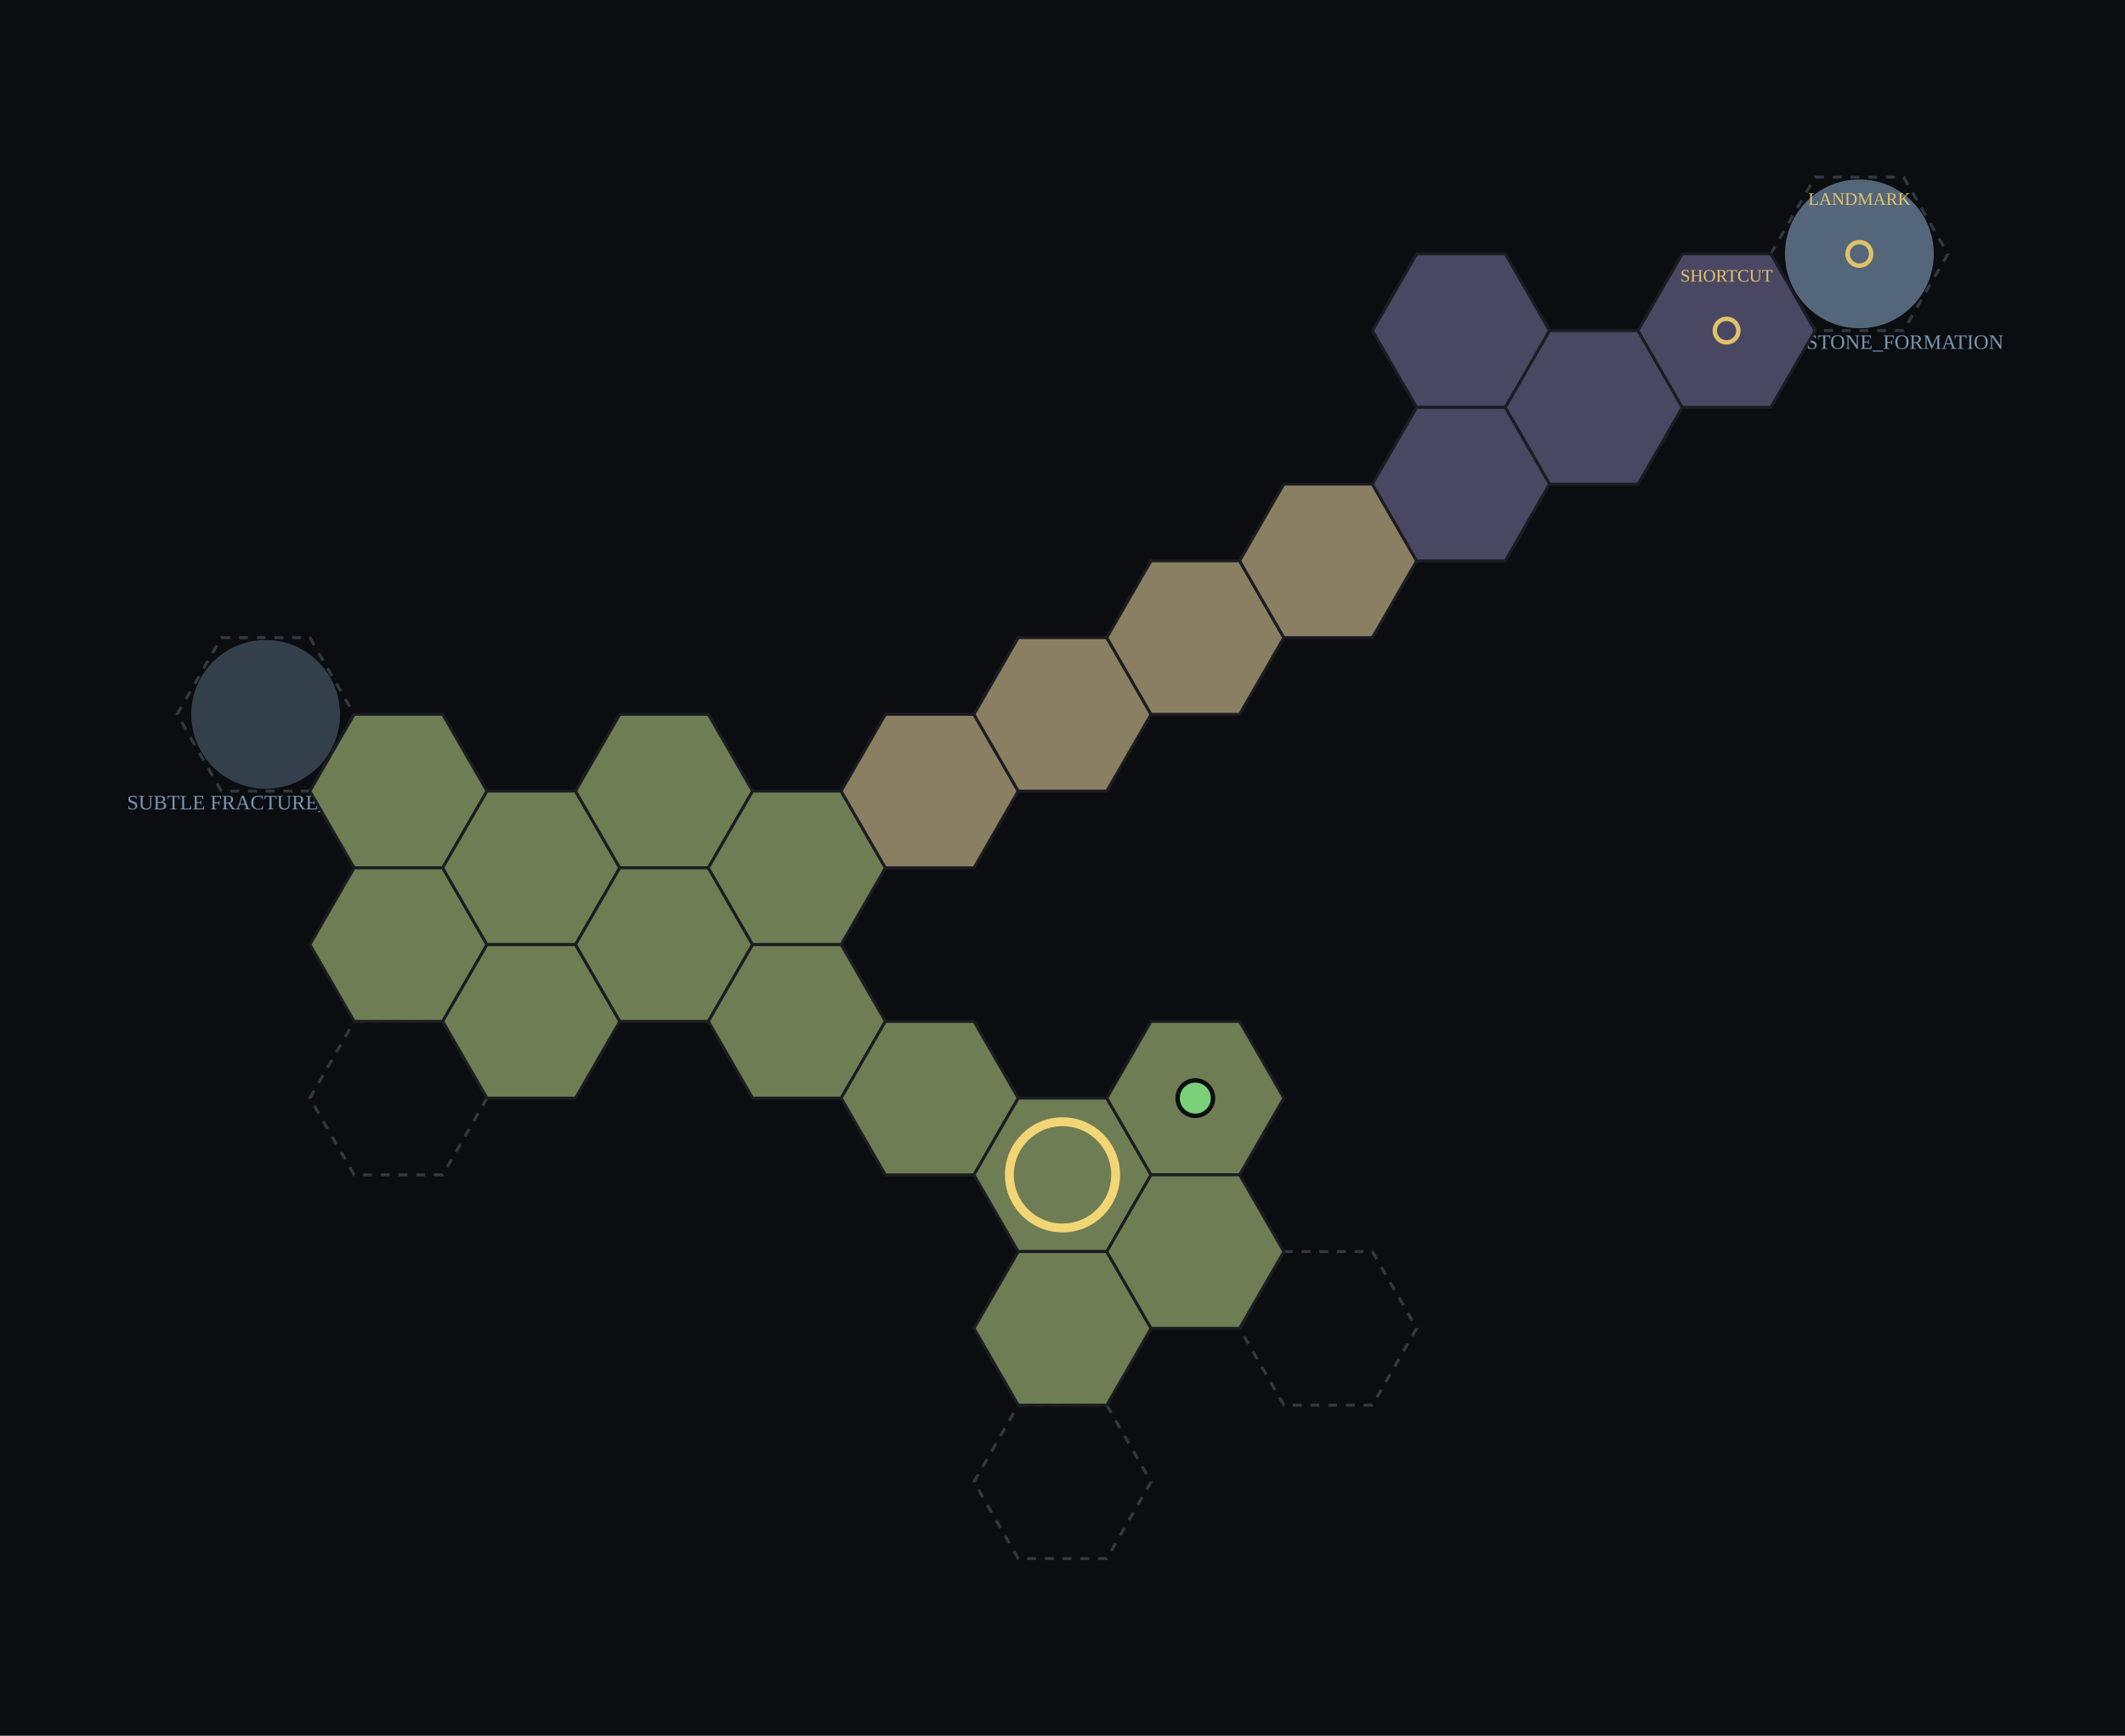
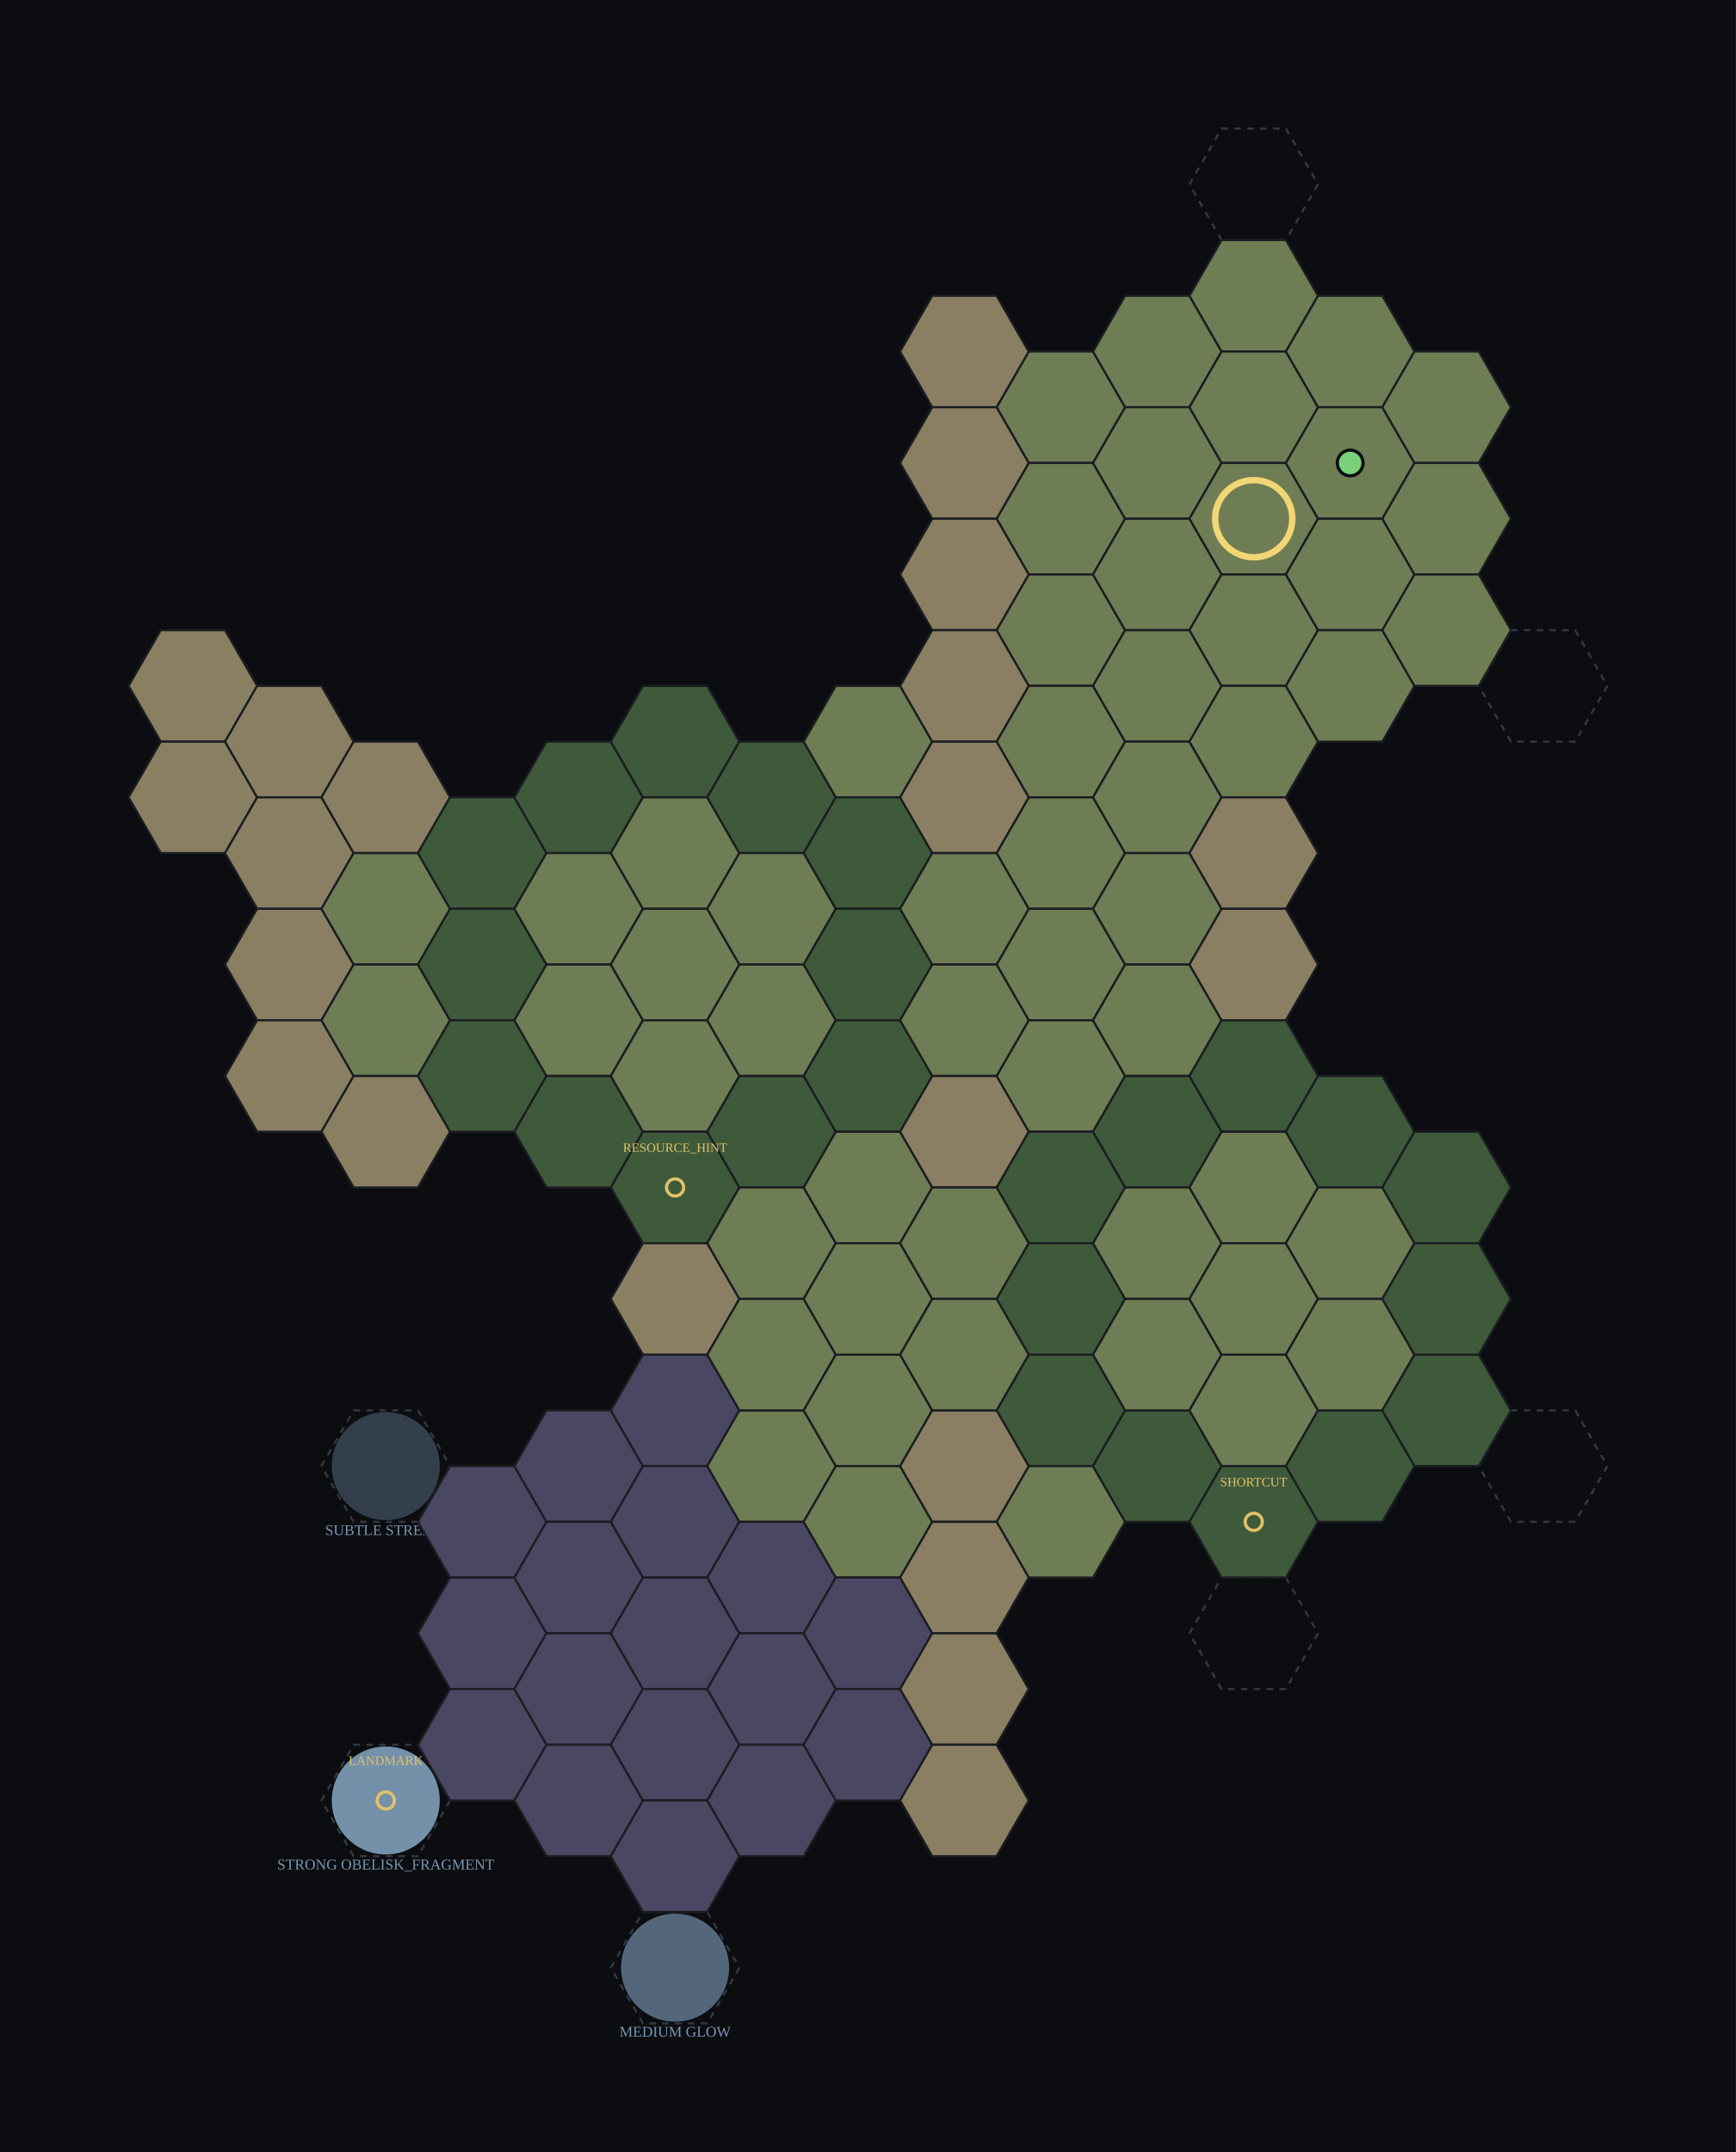
- <svg xmlns="http://www.w3.org/2000/svg" viewBox="-60.0 -60.0 720.0 588.0" width="720" height="588">
-   <rect x="-60.0" y="-60.0" width="720.0" height="588.0" fill="#0b0d11" />
-   <polygon points="15.0,156.0 45.0,156.0 60.0,182.0 45.0,208.0 15.0,208.0 0.0,182.0" fill="none" stroke="#5b6470" stroke-width="1" stroke-dasharray="3 3" opacity="0.5" />
-   <polygon points="555.0,0.0 585.0,0.0 600.0,26.0 585.0,52.0 555.0,52.0 540.0,26.0" fill="none" stroke="#5b6470" stroke-width="1" stroke-dasharray="3 3" opacity="0.5" />
-   <polygon points="60.0,286.0 90.0,286.0 105.0,312.0 90.0,338.0 60.0,338.0 45.0,312.0" fill="none" stroke="#5b6470" stroke-width="1" stroke-dasharray="3 3" opacity="0.5" />
-   <polygon points="285.0,416.0 315.0,416.0 330.0,442.0 315.0,468.0 285.0,468.0 270.0,442.0" fill="none" stroke="#5b6470" stroke-width="1" stroke-dasharray="3 3" opacity="0.5" />
-   <polygon points="375.0,364.0 405.0,364.0 420.0,390.0 405.0,416.0 375.0,416.0 360.0,390.0" fill="none" stroke="#5b6470" stroke-width="1" stroke-dasharray="3 3" opacity="0.5" />
-   <circle cx="570.0" cy="26.0" r="25.2" fill="rgba(158,195,228,0.5)" />
-   <text x="570.0" y="58.2" text-anchor="middle" font-size="7" fill="#9ec3e4" opacity="0.75">MEDIUM STONE_FORMATION</text>
-   <circle cx="30.0" cy="182.0" r="25.2" fill="rgba(158,195,228,0.28)" />
-   <text x="30.0" y="214.2" text-anchor="middle" font-size="7" fill="#9ec3e4" opacity="0.75">SUBTLE FRACTURE_SIGNAL</text>
-   <polygon points="60.0,182.0 90.0,182.0 105.0,208.0 90.0,234.0 60.0,234.0 45.0,208.0" fill="#6f7d54" stroke="#1b1d22" stroke-width="1" />
-   <polygon points="60.0,234.0 90.0,234.0 105.0,260.0 90.0,286.0 60.0,286.0 45.0,260.0" fill="#6f7d54" stroke="#1b1d22" stroke-width="1" />
-   <polygon points="465.0,52.0 495.0,52.0 510.0,78.0 495.0,104.0 465.0,104.0 450.0,78.0" fill="#4a4763" stroke="#1b1d22" stroke-width="1" />
-   <polygon points="510.0,26.0 540.0,26.0 555.0,52.0 540.0,78.0 510.0,78.0 495.0,52.0" fill="#4a4763" stroke="#1b1d22" stroke-width="1" />
-   <polygon points="105.0,208.0 135.0,208.0 150.0,234.0 135.0,260.0 105.0,260.0 90.0,234.0" fill="#6f7d54" stroke="#1b1d22" stroke-width="1" />
-   <polygon points="105.0,260.0 135.0,260.0 150.0,286.0 135.0,312.0 105.0,312.0 90.0,286.0" fill="#6f7d54" stroke="#1b1d22" stroke-width="1" />
-   <polygon points="150.0,182.0 180.0,182.0 195.0,208.0 180.0,234.0 150.0,234.0 135.0,208.0" fill="#6f7d54" stroke="#1b1d22" stroke-width="1" />
-   <polygon points="150.0,234.0 180.0,234.0 195.0,260.0 180.0,286.0 150.0,286.0 135.0,260.0" fill="#6f7d54" stroke="#1b1d22" stroke-width="1" />
-   <polygon points="195.0,208.0 225.0,208.0 240.0,234.0 225.0,260.0 195.0,260.0 180.0,234.0" fill="#6f7d54" stroke="#1b1d22" stroke-width="1" />
-   <polygon points="195.0,260.0 225.0,260.0 240.0,286.0 225.0,312.0 195.0,312.0 180.0,286.0" fill="#6f7d54" stroke="#1b1d22" stroke-width="1" />
-   <polygon points="240.0,182.0 270.0,182.0 285.0,208.0 270.0,234.0 240.0,234.0 225.0,208.0" fill="#8a7f63" stroke="#1b1d22" stroke-width="1" />
+ <svg xmlns="http://www.w3.org/2000/svg" viewBox="-15.0 -112.0 810.0 1004.0" width="810" height="1004">
+   <rect x="-15.0" y="-112.0" width="810.0" height="1004.0" fill="#0b0d11" />
+   <polygon points="555.0,-52.0 585.0,-52.0 600.0,-26.0 585.0,0.0 555.0,0.0 540.0,-26.0" fill="none" stroke="#5b6470" stroke-width="1" stroke-dasharray="3 3" opacity="0.5" />
+   <polygon points="555.0,624.0 585.0,624.0 600.0,650.0 585.0,676.0 555.0,676.0 540.0,650.0" fill="none" stroke="#5b6470" stroke-width="1" stroke-dasharray="3 3" opacity="0.5" />
+   <polygon points="690.0,546.0 720.0,546.0 735.0,572.0 720.0,598.0 690.0,598.0 675.0,572.0" fill="none" stroke="#5b6470" stroke-width="1" stroke-dasharray="3 3" opacity="0.5" />
+   <polygon points="690.0,182.0 720.0,182.0 735.0,208.0 720.0,234.0 690.0,234.0 675.0,208.0" fill="none" stroke="#5b6470" stroke-width="1" stroke-dasharray="3 3" opacity="0.5" />
+   <polygon points="150.0,546.0 180.0,546.0 195.0,572.0 180.0,598.0 150.0,598.0 135.0,572.0" fill="none" stroke="#5b6470" stroke-width="1" stroke-dasharray="3 3" opacity="0.5" />
+   <polygon points="150.0,702.0 180.0,702.0 195.0,728.0 180.0,754.0 150.0,754.0 135.0,728.0" fill="none" stroke="#5b6470" stroke-width="1" stroke-dasharray="3 3" opacity="0.5" />
+   <polygon points="285.0,780.0 315.0,780.0 330.0,806.0 315.0,832.0 285.0,832.0 270.0,806.0" fill="none" stroke="#5b6470" stroke-width="1" stroke-dasharray="3 3" opacity="0.5" />
+   <circle cx="165.0" cy="728.0" r="25.2" fill="rgba(158,195,228,0.72)" />
+   <text x="165.0" y="760.2" text-anchor="middle" font-size="7" fill="#9ec3e4" opacity="0.75">STRONG OBELISK_FRAGMENT</text>
+   <circle cx="300.0" cy="806.0" r="25.2" fill="rgba(158,195,228,0.5)" />
+   <text x="300.0" y="838.2" text-anchor="middle" font-size="7" fill="#9ec3e4" opacity="0.75">MEDIUM GLOW</text>
+   <circle cx="165.0" cy="572.0" r="25.2" fill="rgba(158,195,228,0.28)" />
+   <text x="165.0" y="604.2" text-anchor="middle" font-size="7" fill="#9ec3e4" opacity="0.75">SUBTLE STREAM</text>
+   <polygon points="60.0,182.0 90.0,182.0 105.0,208.0 90.0,234.0 60.0,234.0 45.0,208.0" fill="#8a7f63" stroke="#1b1d22" stroke-width="1" />
+   <polygon points="60.0,234.0 90.0,234.0 105.0,260.0 90.0,286.0 60.0,286.0 45.0,260.0" fill="#8a7f63" stroke="#1b1d22" stroke-width="1" />
+   <polygon points="465.0,52.0 495.0,52.0 510.0,78.0 495.0,104.0 465.0,104.0 450.0,78.0" fill="#6f7d54" stroke="#1b1d22" stroke-width="1" />
+   <polygon points="465.0,520.0 495.0,520.0 510.0,546.0 495.0,572.0 465.0,572.0 450.0,546.0" fill="#3f5a3a" stroke="#1b1d22" stroke-width="1" />
+   <polygon points="465.0,572.0 495.0,572.0 510.0,598.0 495.0,624.0 465.0,624.0 450.0,598.0" fill="#6f7d54" stroke="#1b1d22" stroke-width="1" />
+   <polygon points="465.0,104.0 495.0,104.0 510.0,130.0 495.0,156.0 465.0,156.0 450.0,130.0" fill="#6f7d54" stroke="#1b1d22" stroke-width="1" />
+   <polygon points="465.0,156.0 495.0,156.0 510.0,182.0 495.0,208.0 465.0,208.0 450.0,182.0" fill="#6f7d54" stroke="#1b1d22" stroke-width="1" />
+   <polygon points="465.0,208.0 495.0,208.0 510.0,234.0 495.0,260.0 465.0,260.0 450.0,234.0" fill="#6f7d54" stroke="#1b1d22" stroke-width="1" />
+   <polygon points="465.0,260.0 495.0,260.0 510.0,286.0 495.0,312.0 465.0,312.0 450.0,286.0" fill="#6f7d54" stroke="#1b1d22" stroke-width="1" />
+   <polygon points="465.0,312.0 495.0,312.0 510.0,338.0 495.0,364.0 465.0,364.0 450.0,338.0" fill="#6f7d54" stroke="#1b1d22" stroke-width="1" />
+   <polygon points="465.0,364.0 495.0,364.0 510.0,390.0 495.0,416.0 465.0,416.0 450.0,390.0" fill="#6f7d54" stroke="#1b1d22" stroke-width="1" />
+   <polygon points="465.0,416.0 495.0,416.0 510.0,442.0 495.0,468.0 465.0,468.0 450.0,442.0" fill="#3f5a3a" stroke="#1b1d22" stroke-width="1" />
+   <polygon points="465.0,468.0 495.0,468.0 510.0,494.0 495.0,520.0 465.0,520.0 450.0,494.0" fill="#3f5a3a" stroke="#1b1d22" stroke-width="1" />
+   <polygon points="510.0,26.0 540.0,26.0 555.0,52.0 540.0,78.0 510.0,78.0 495.0,52.0" fill="#6f7d54" stroke="#1b1d22" stroke-width="1" />
+   <polygon points="510.0,78.0 540.0,78.0 555.0,104.0 540.0,130.0 510.0,130.0 495.0,104.0" fill="#6f7d54" stroke="#1b1d22" stroke-width="1" />
+   <polygon points="510.0,546.0 540.0,546.0 555.0,572.0 540.0,598.0 510.0,598.0 495.0,572.0" fill="#3f5a3a" stroke="#1b1d22" stroke-width="1" />
+   <polygon points="510.0,130.0 540.0,130.0 555.0,156.0 540.0,182.0 510.0,182.0 495.0,156.0" fill="#6f7d54" stroke="#1b1d22" stroke-width="1" />
+   <polygon points="510.0,182.0 540.0,182.0 555.0,208.0 540.0,234.0 510.0,234.0 495.0,208.0" fill="#6f7d54" stroke="#1b1d22" stroke-width="1" />
+   <polygon points="510.0,234.0 540.0,234.0 555.0,260.0 540.0,286.0 510.0,286.0 495.0,260.0" fill="#6f7d54" stroke="#1b1d22" stroke-width="1" />
+   <polygon points="510.0,286.0 540.0,286.0 555.0,312.0 540.0,338.0 510.0,338.0 495.0,312.0" fill="#6f7d54" stroke="#1b1d22" stroke-width="1" />
+   <polygon points="510.0,338.0 540.0,338.0 555.0,364.0 540.0,390.0 510.0,390.0 495.0,364.0" fill="#6f7d54" stroke="#1b1d22" stroke-width="1" />
+   <polygon points="510.0,390.0 540.0,390.0 555.0,416.0 540.0,442.0 510.0,442.0 495.0,416.0" fill="#3f5a3a" stroke="#1b1d22" stroke-width="1" />
+   <polygon points="510.0,442.0 540.0,442.0 555.0,468.0 540.0,494.0 510.0,494.0 495.0,468.0" fill="#6f7d54" stroke="#1b1d22" stroke-width="1" />
+   <polygon points="510.0,494.0 540.0,494.0 555.0,520.0 540.0,546.0 510.0,546.0 495.0,520.0" fill="#6f7d54" stroke="#1b1d22" stroke-width="1" />
+   <polygon points="555.0,0.0 585.0,0.0 600.0,26.0 585.0,52.0 555.0,52.0 540.0,26.0" fill="#6f7d54" stroke="#1b1d22" stroke-width="1" />
+   <polygon points="555.0,52.0 585.0,52.0 600.0,78.0 585.0,104.0 555.0,104.0 540.0,78.0" fill="#6f7d54" stroke="#1b1d22" stroke-width="1" />
+   <polygon points="555.0,520.0 585.0,520.0 600.0,546.0 585.0,572.0 555.0,572.0 540.0,546.0" fill="#6f7d54" stroke="#1b1d22" stroke-width="1" />
+   <polygon points="555.0,572.0 585.0,572.0 600.0,598.0 585.0,624.0 555.0,624.0 540.0,598.0" fill="#3f5a3a" stroke="#1b1d22" stroke-width="1" />
+   <polygon points="555.0,104.0 585.0,104.0 600.0,130.0 585.0,156.0 555.0,156.0 540.0,130.0" fill="#6f7d54" stroke="#1b1d22" stroke-width="1" />
+   <polygon points="555.0,156.0 585.0,156.0 600.0,182.0 585.0,208.0 555.0,208.0 540.0,182.0" fill="#6f7d54" stroke="#1b1d22" stroke-width="1" />
+   <polygon points="555.0,208.0 585.0,208.0 600.0,234.0 585.0,260.0 555.0,260.0 540.0,234.0" fill="#6f7d54" stroke="#1b1d22" stroke-width="1" />
+   <polygon points="555.0,260.0 585.0,260.0 600.0,286.0 585.0,312.0 555.0,312.0 540.0,286.0" fill="#8a7f63" stroke="#1b1d22" stroke-width="1" />
+   <polygon points="555.0,312.0 585.0,312.0 600.0,338.0 585.0,364.0 555.0,364.0 540.0,338.0" fill="#8a7f63" stroke="#1b1d22" stroke-width="1" />
+   <polygon points="555.0,364.0 585.0,364.0 600.0,390.0 585.0,416.0 555.0,416.0 540.0,390.0" fill="#3f5a3a" stroke="#1b1d22" stroke-width="1" />
+   <polygon points="555.0,416.0 585.0,416.0 600.0,442.0 585.0,468.0 555.0,468.0 540.0,442.0" fill="#6f7d54" stroke="#1b1d22" stroke-width="1" />
+   <polygon points="555.0,468.0 585.0,468.0 600.0,494.0 585.0,520.0 555.0,520.0 540.0,494.0" fill="#6f7d54" stroke="#1b1d22" stroke-width="1" />
+   <polygon points="600.0,26.0 630.0,26.0 645.0,52.0 630.0,78.0 600.0,78.0 585.0,52.0" fill="#6f7d54" stroke="#1b1d22" stroke-width="1" />
+   <polygon points="600.0,78.0 630.0,78.0 645.0,104.0 630.0,130.0 600.0,130.0 585.0,104.0" fill="#6f7d54" stroke="#1b1d22" stroke-width="1" />
+   <polygon points="600.0,546.0 630.0,546.0 645.0,572.0 630.0,598.0 600.0,598.0 585.0,572.0" fill="#3f5a3a" stroke="#1b1d22" stroke-width="1" />
+   <polygon points="600.0,130.0 630.0,130.0 645.0,156.0 630.0,182.0 600.0,182.0 585.0,156.0" fill="#6f7d54" stroke="#1b1d22" stroke-width="1" />
+   <polygon points="600.0,182.0 630.0,182.0 645.0,208.0 630.0,234.0 600.0,234.0 585.0,208.0" fill="#6f7d54" stroke="#1b1d22" stroke-width="1" />
+   <polygon points="600.0,390.0 630.0,390.0 645.0,416.0 630.0,442.0 600.0,442.0 585.0,416.0" fill="#3f5a3a" stroke="#1b1d22" stroke-width="1" />
+   <polygon points="600.0,442.0 630.0,442.0 645.0,468.0 630.0,494.0 600.0,494.0 585.0,468.0" fill="#6f7d54" stroke="#1b1d22" stroke-width="1" />
+   <polygon points="600.0,494.0 630.0,494.0 645.0,520.0 630.0,546.0 600.0,546.0 585.0,520.0" fill="#6f7d54" stroke="#1b1d22" stroke-width="1" />
+   <polygon points="645.0,52.0 675.0,52.0 690.0,78.0 675.0,104.0 645.0,104.0 630.0,78.0" fill="#6f7d54" stroke="#1b1d22" stroke-width="1" />
+   <polygon points="645.0,520.0 675.0,520.0 690.0,546.0 675.0,572.0 645.0,572.0 630.0,546.0" fill="#3f5a3a" stroke="#1b1d22" stroke-width="1" />
+   <polygon points="645.0,104.0 675.0,104.0 690.0,130.0 675.0,156.0 645.0,156.0 630.0,130.0" fill="#6f7d54" stroke="#1b1d22" stroke-width="1" />
+   <polygon points="645.0,156.0 675.0,156.0 690.0,182.0 675.0,208.0 645.0,208.0 630.0,182.0" fill="#6f7d54" stroke="#1b1d22" stroke-width="1" />
+   <polygon points="645.0,416.0 675.0,416.0 690.0,442.0 675.0,468.0 645.0,468.0 630.0,442.0" fill="#3f5a3a" stroke="#1b1d22" stroke-width="1" />
+   <polygon points="645.0,468.0 675.0,468.0 690.0,494.0 675.0,520.0 645.0,520.0 630.0,494.0" fill="#3f5a3a" stroke="#1b1d22" stroke-width="1" />
+   <polygon points="105.0,208.0 135.0,208.0 150.0,234.0 135.0,260.0 105.0,260.0 90.0,234.0" fill="#8a7f63" stroke="#1b1d22" stroke-width="1" />
+   <polygon points="105.0,260.0 135.0,260.0 150.0,286.0 135.0,312.0 105.0,312.0 90.0,286.0" fill="#8a7f63" stroke="#1b1d22" stroke-width="1" />
+   <polygon points="105.0,312.0 135.0,312.0 150.0,338.0 135.0,364.0 105.0,364.0 90.0,338.0" fill="#8a7f63" stroke="#1b1d22" stroke-width="1" />
+   <polygon points="105.0,364.0 135.0,364.0 150.0,390.0 135.0,416.0 105.0,416.0 90.0,390.0" fill="#8a7f63" stroke="#1b1d22" stroke-width="1" />
+   <polygon points="150.0,234.0 180.0,234.0 195.0,260.0 180.0,286.0 150.0,286.0 135.0,260.0" fill="#8a7f63" stroke="#1b1d22" stroke-width="1" />
+   <polygon points="150.0,286.0 180.0,286.0 195.0,312.0 180.0,338.0 150.0,338.0 135.0,312.0" fill="#6f7d54" stroke="#1b1d22" stroke-width="1" />
+   <polygon points="150.0,338.0 180.0,338.0 195.0,364.0 180.0,390.0 150.0,390.0 135.0,364.0" fill="#6f7d54" stroke="#1b1d22" stroke-width="1" />
+   <polygon points="150.0,390.0 180.0,390.0 195.0,416.0 180.0,442.0 150.0,442.0 135.0,416.0" fill="#8a7f63" stroke="#1b1d22" stroke-width="1" />
+   <polygon points="195.0,572.0 225.0,572.0 240.0,598.0 225.0,624.0 195.0,624.0 180.0,598.0" fill="#4a4763" stroke="#1b1d22" stroke-width="1" />
+   <polygon points="195.0,624.0 225.0,624.0 240.0,650.0 225.0,676.0 195.0,676.0 180.0,650.0" fill="#4a4763" stroke="#1b1d22" stroke-width="1" />
+   <polygon points="195.0,676.0 225.0,676.0 240.0,702.0 225.0,728.0 195.0,728.0 180.0,702.0" fill="#4a4763" stroke="#1b1d22" stroke-width="1" />
+   <polygon points="195.0,260.0 225.0,260.0 240.0,286.0 225.0,312.0 195.0,312.0 180.0,286.0" fill="#3f5a3a" stroke="#1b1d22" stroke-width="1" />
+   <polygon points="195.0,312.0 225.0,312.0 240.0,338.0 225.0,364.0 195.0,364.0 180.0,338.0" fill="#3f5a3a" stroke="#1b1d22" stroke-width="1" />
+   <polygon points="195.0,364.0 225.0,364.0 240.0,390.0 225.0,416.0 195.0,416.0 180.0,390.0" fill="#3f5a3a" stroke="#1b1d22" stroke-width="1" />
+   <polygon points="240.0,546.0 270.0,546.0 285.0,572.0 270.0,598.0 240.0,598.0 225.0,572.0" fill="#4a4763" stroke="#1b1d22" stroke-width="1" />
+   <polygon points="240.0,598.0 270.0,598.0 285.0,624.0 270.0,650.0 240.0,650.0 225.0,624.0" fill="#4a4763" stroke="#1b1d22" stroke-width="1" />
+   <polygon points="240.0,650.0 270.0,650.0 285.0,676.0 270.0,702.0 240.0,702.0 225.0,676.0" fill="#4a4763" stroke="#1b1d22" stroke-width="1" />
+   <polygon points="240.0,702.0 270.0,702.0 285.0,728.0 270.0,754.0 240.0,754.0 225.0,728.0" fill="#4a4763" stroke="#1b1d22" stroke-width="1" />
+   <polygon points="240.0,234.0 270.0,234.0 285.0,260.0 270.0,286.0 240.0,286.0 225.0,260.0" fill="#3f5a3a" stroke="#1b1d22" stroke-width="1" />
  <polygon points="240.0,286.0 270.0,286.0 285.0,312.0 270.0,338.0 240.0,338.0 225.0,312.0" fill="#6f7d54" stroke="#1b1d22" stroke-width="1" />
-   <polygon points="285.0,156.0 315.0,156.0 330.0,182.0 315.0,208.0 285.0,208.0 270.0,182.0" fill="#8a7f63" stroke="#1b1d22" stroke-width="1" />
+   <polygon points="240.0,338.0 270.0,338.0 285.0,364.0 270.0,390.0 240.0,390.0 225.0,364.0" fill="#6f7d54" stroke="#1b1d22" stroke-width="1" />
+   <polygon points="240.0,390.0 270.0,390.0 285.0,416.0 270.0,442.0 240.0,442.0 225.0,416.0" fill="#3f5a3a" stroke="#1b1d22" stroke-width="1" />
+   <polygon points="285.0,520.0 315.0,520.0 330.0,546.0 315.0,572.0 285.0,572.0 270.0,546.0" fill="#4a4763" stroke="#1b1d22" stroke-width="1" />
+   <polygon points="285.0,572.0 315.0,572.0 330.0,598.0 315.0,624.0 285.0,624.0 270.0,598.0" fill="#4a4763" stroke="#1b1d22" stroke-width="1" />
+   <polygon points="285.0,624.0 315.0,624.0 330.0,650.0 315.0,676.0 285.0,676.0 270.0,650.0" fill="#4a4763" stroke="#1b1d22" stroke-width="1" />
+   <polygon points="285.0,676.0 315.0,676.0 330.0,702.0 315.0,728.0 285.0,728.0 270.0,702.0" fill="#4a4763" stroke="#1b1d22" stroke-width="1" />
+   <polygon points="285.0,728.0 315.0,728.0 330.0,754.0 315.0,780.0 285.0,780.0 270.0,754.0" fill="#4a4763" stroke="#1b1d22" stroke-width="1" />
+   <polygon points="285.0,208.0 315.0,208.0 330.0,234.0 315.0,260.0 285.0,260.0 270.0,234.0" fill="#3f5a3a" stroke="#1b1d22" stroke-width="1" />
+   <polygon points="285.0,260.0 315.0,260.0 330.0,286.0 315.0,312.0 285.0,312.0 270.0,286.0" fill="#6f7d54" stroke="#1b1d22" stroke-width="1" />
  <polygon points="285.0,312.0 315.0,312.0 330.0,338.0 315.0,364.0 285.0,364.0 270.0,338.0" fill="#6f7d54" stroke="#1b1d22" stroke-width="1" />
  <polygon points="285.0,364.0 315.0,364.0 330.0,390.0 315.0,416.0 285.0,416.0 270.0,390.0" fill="#6f7d54" stroke="#1b1d22" stroke-width="1" />
-   <polygon points="330.0,130.0 360.0,130.0 375.0,156.0 360.0,182.0 330.0,182.0 315.0,156.0" fill="#8a7f63" stroke="#1b1d22" stroke-width="1" />
+   <polygon points="285.0,416.0 315.0,416.0 330.0,442.0 315.0,468.0 285.0,468.0 270.0,442.0" fill="#3f5a3a" stroke="#1b1d22" stroke-width="1" />
+   <polygon points="285.0,468.0 315.0,468.0 330.0,494.0 315.0,520.0 285.0,520.0 270.0,494.0" fill="#8a7f63" stroke="#1b1d22" stroke-width="1" />
+   <polygon points="330.0,546.0 360.0,546.0 375.0,572.0 360.0,598.0 330.0,598.0 315.0,572.0" fill="#6f7d54" stroke="#1b1d22" stroke-width="1" />
+   <polygon points="330.0,598.0 360.0,598.0 375.0,624.0 360.0,650.0 330.0,650.0 315.0,624.0" fill="#4a4763" stroke="#1b1d22" stroke-width="1" />
+   <polygon points="330.0,650.0 360.0,650.0 375.0,676.0 360.0,702.0 330.0,702.0 315.0,676.0" fill="#4a4763" stroke="#1b1d22" stroke-width="1" />
+   <polygon points="330.0,702.0 360.0,702.0 375.0,728.0 360.0,754.0 330.0,754.0 315.0,728.0" fill="#4a4763" stroke="#1b1d22" stroke-width="1" />
+   <polygon points="330.0,234.0 360.0,234.0 375.0,260.0 360.0,286.0 330.0,286.0 315.0,260.0" fill="#3f5a3a" stroke="#1b1d22" stroke-width="1" />
  <polygon points="330.0,286.0 360.0,286.0 375.0,312.0 360.0,338.0 330.0,338.0 315.0,312.0" fill="#6f7d54" stroke="#1b1d22" stroke-width="1" />
  <polygon points="330.0,338.0 360.0,338.0 375.0,364.0 360.0,390.0 330.0,390.0 315.0,364.0" fill="#6f7d54" stroke="#1b1d22" stroke-width="1" />
-   <polygon points="375.0,104.0 405.0,104.0 420.0,130.0 405.0,156.0 375.0,156.0 360.0,130.0" fill="#8a7f63" stroke="#1b1d22" stroke-width="1" />
-   <polygon points="420.0,26.0 450.0,26.0 465.0,52.0 450.0,78.0 420.0,78.0 405.0,52.0" fill="#4a4763" stroke="#1b1d22" stroke-width="1" />
-   <polygon points="420.0,78.0 450.0,78.0 465.0,104.0 450.0,130.0 420.0,130.0 405.0,104.0" fill="#4a4763" stroke="#1b1d22" stroke-width="1" />
-   <circle cx="570.0" cy="26.0" r="4" fill="none" stroke="#e0c26a" stroke-width="1.5" />
-   <text x="570.0" y="9.4" text-anchor="middle" font-size="6" fill="#e0c26a">LANDMARK</text>
-   <circle cx="525.0" cy="52.0" r="4" fill="none" stroke="#e0c26a" stroke-width="1.5" />
-   <text x="525.0" y="35.4" text-anchor="middle" font-size="6" fill="#e0c26a">SHORTCUT</text>
-   <circle cx="300.0" cy="338.0" r="18.0" fill="none" stroke="#f2d675" stroke-width="3" />
-   <circle cx="345.0" cy="312.0" r="6" fill="#7ad17a" stroke="#0b0d11" stroke-width="1.5" />
+   <polygon points="330.0,390.0 360.0,390.0 375.0,416.0 360.0,442.0 330.0,442.0 315.0,416.0" fill="#3f5a3a" stroke="#1b1d22" stroke-width="1" />
+   <polygon points="330.0,442.0 360.0,442.0 375.0,468.0 360.0,494.0 330.0,494.0 315.0,468.0" fill="#6f7d54" stroke="#1b1d22" stroke-width="1" />
+   <polygon points="330.0,494.0 360.0,494.0 375.0,520.0 360.0,546.0 330.0,546.0 315.0,520.0" fill="#6f7d54" stroke="#1b1d22" stroke-width="1" />
+   <polygon points="375.0,520.0 405.0,520.0 420.0,546.0 405.0,572.0 375.0,572.0 360.0,546.0" fill="#6f7d54" stroke="#1b1d22" stroke-width="1" />
+   <polygon points="375.0,572.0 405.0,572.0 420.0,598.0 405.0,624.0 375.0,624.0 360.0,598.0" fill="#6f7d54" stroke="#1b1d22" stroke-width="1" />
+   <polygon points="375.0,624.0 405.0,624.0 420.0,650.0 405.0,676.0 375.0,676.0 360.0,650.0" fill="#4a4763" stroke="#1b1d22" stroke-width="1" />
+   <polygon points="375.0,676.0 405.0,676.0 420.0,702.0 405.0,728.0 375.0,728.0 360.0,702.0" fill="#4a4763" stroke="#1b1d22" stroke-width="1" />
+   <polygon points="375.0,208.0 405.0,208.0 420.0,234.0 405.0,260.0 375.0,260.0 360.0,234.0" fill="#6f7d54" stroke="#1b1d22" stroke-width="1" />
+   <polygon points="375.0,260.0 405.0,260.0 420.0,286.0 405.0,312.0 375.0,312.0 360.0,286.0" fill="#3f5a3a" stroke="#1b1d22" stroke-width="1" />
+   <polygon points="375.0,312.0 405.0,312.0 420.0,338.0 405.0,364.0 375.0,364.0 360.0,338.0" fill="#3f5a3a" stroke="#1b1d22" stroke-width="1" />
+   <polygon points="375.0,364.0 405.0,364.0 420.0,390.0 405.0,416.0 375.0,416.0 360.0,390.0" fill="#3f5a3a" stroke="#1b1d22" stroke-width="1" />
+   <polygon points="375.0,416.0 405.0,416.0 420.0,442.0 405.0,468.0 375.0,468.0 360.0,442.0" fill="#6f7d54" stroke="#1b1d22" stroke-width="1" />
+   <polygon points="375.0,468.0 405.0,468.0 420.0,494.0 405.0,520.0 375.0,520.0 360.0,494.0" fill="#6f7d54" stroke="#1b1d22" stroke-width="1" />
+   <polygon points="420.0,26.0 450.0,26.0 465.0,52.0 450.0,78.0 420.0,78.0 405.0,52.0" fill="#8a7f63" stroke="#1b1d22" stroke-width="1" />
+   <polygon points="420.0,78.0 450.0,78.0 465.0,104.0 450.0,130.0 420.0,130.0 405.0,104.0" fill="#8a7f63" stroke="#1b1d22" stroke-width="1" />
+   <polygon points="420.0,546.0 450.0,546.0 465.0,572.0 450.0,598.0 420.0,598.0 405.0,572.0" fill="#8a7f63" stroke="#1b1d22" stroke-width="1" />
+   <polygon points="420.0,598.0 450.0,598.0 465.0,624.0 450.0,650.0 420.0,650.0 405.0,624.0" fill="#8a7f63" stroke="#1b1d22" stroke-width="1" />
+   <polygon points="420.0,650.0 450.0,650.0 465.0,676.0 450.0,702.0 420.0,702.0 405.0,676.0" fill="#8a7f63" stroke="#1b1d22" stroke-width="1" />
+   <polygon points="420.0,702.0 450.0,702.0 465.0,728.0 450.0,754.0 420.0,754.0 405.0,728.0" fill="#8a7f63" stroke="#1b1d22" stroke-width="1" />
+   <polygon points="420.0,130.0 450.0,130.0 465.0,156.0 450.0,182.0 420.0,182.0 405.0,156.0" fill="#8a7f63" stroke="#1b1d22" stroke-width="1" />
+   <polygon points="420.0,182.0 450.0,182.0 465.0,208.0 450.0,234.0 420.0,234.0 405.0,208.0" fill="#8a7f63" stroke="#1b1d22" stroke-width="1" />
+   <polygon points="420.0,234.0 450.0,234.0 465.0,260.0 450.0,286.0 420.0,286.0 405.0,260.0" fill="#8a7f63" stroke="#1b1d22" stroke-width="1" />
+   <polygon points="420.0,286.0 450.0,286.0 465.0,312.0 450.0,338.0 420.0,338.0 405.0,312.0" fill="#6f7d54" stroke="#1b1d22" stroke-width="1" />
+   <polygon points="420.0,338.0 450.0,338.0 465.0,364.0 450.0,390.0 420.0,390.0 405.0,364.0" fill="#6f7d54" stroke="#1b1d22" stroke-width="1" />
+   <polygon points="420.0,390.0 450.0,390.0 465.0,416.0 450.0,442.0 420.0,442.0 405.0,416.0" fill="#8a7f63" stroke="#1b1d22" stroke-width="1" />
+   <polygon points="420.0,442.0 450.0,442.0 465.0,468.0 450.0,494.0 420.0,494.0 405.0,468.0" fill="#6f7d54" stroke="#1b1d22" stroke-width="1" />
+   <polygon points="420.0,494.0 450.0,494.0 465.0,520.0 450.0,546.0 420.0,546.0 405.0,520.0" fill="#6f7d54" stroke="#1b1d22" stroke-width="1" />
+   <circle cx="300.0" cy="442.0" r="4" fill="none" stroke="#e0c26a" stroke-width="1.5" />
+   <text x="300.0" y="425.4" text-anchor="middle" font-size="6" fill="#e0c26a">RESOURCE_HINT</text>
+   <circle cx="165.0" cy="728.0" r="4" fill="none" stroke="#e0c26a" stroke-width="1.5" />
+   <text x="165.0" y="711.4" text-anchor="middle" font-size="6" fill="#e0c26a">LANDMARK</text>
+   <circle cx="570.0" cy="598.0" r="4" fill="none" stroke="#e0c26a" stroke-width="1.5" />
+   <text x="570.0" y="581.4" text-anchor="middle" font-size="6" fill="#e0c26a">SHORTCUT</text>
+   <circle cx="570.0" cy="130.0" r="18.0" fill="none" stroke="#f2d675" stroke-width="3" />
+   <circle cx="615.0" cy="104.0" r="6" fill="#7ad17a" stroke="#0b0d11" stroke-width="1.5" />
</svg>
